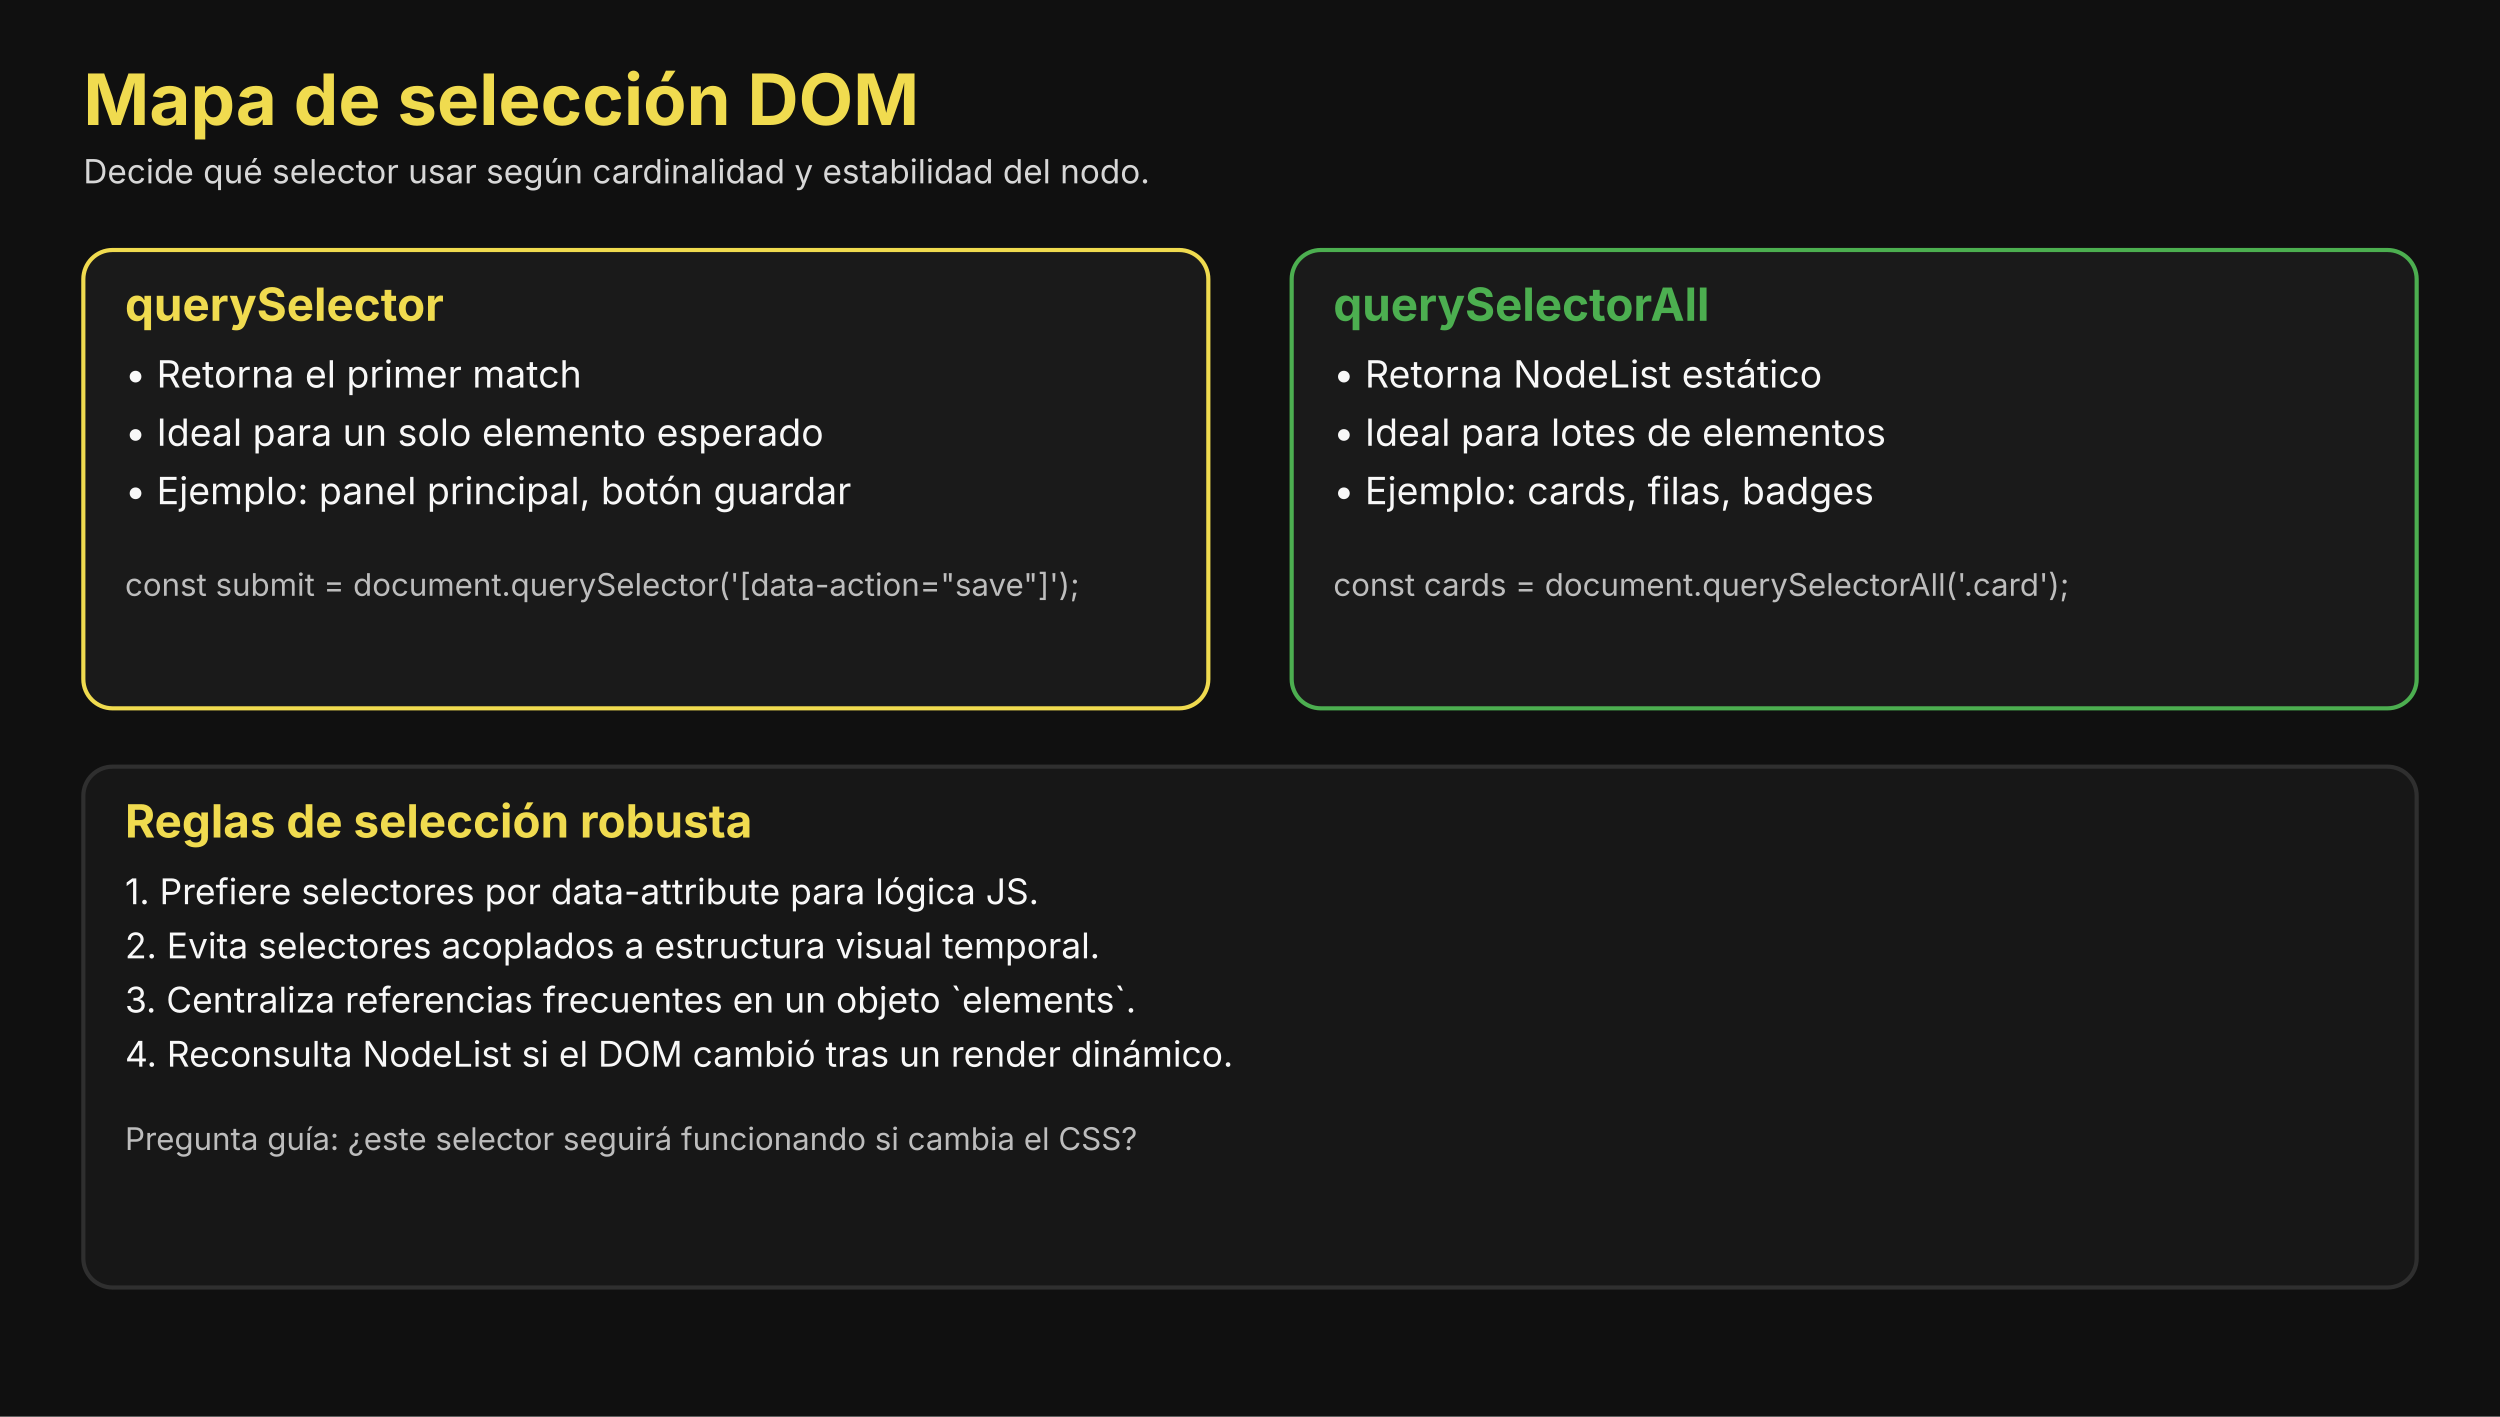
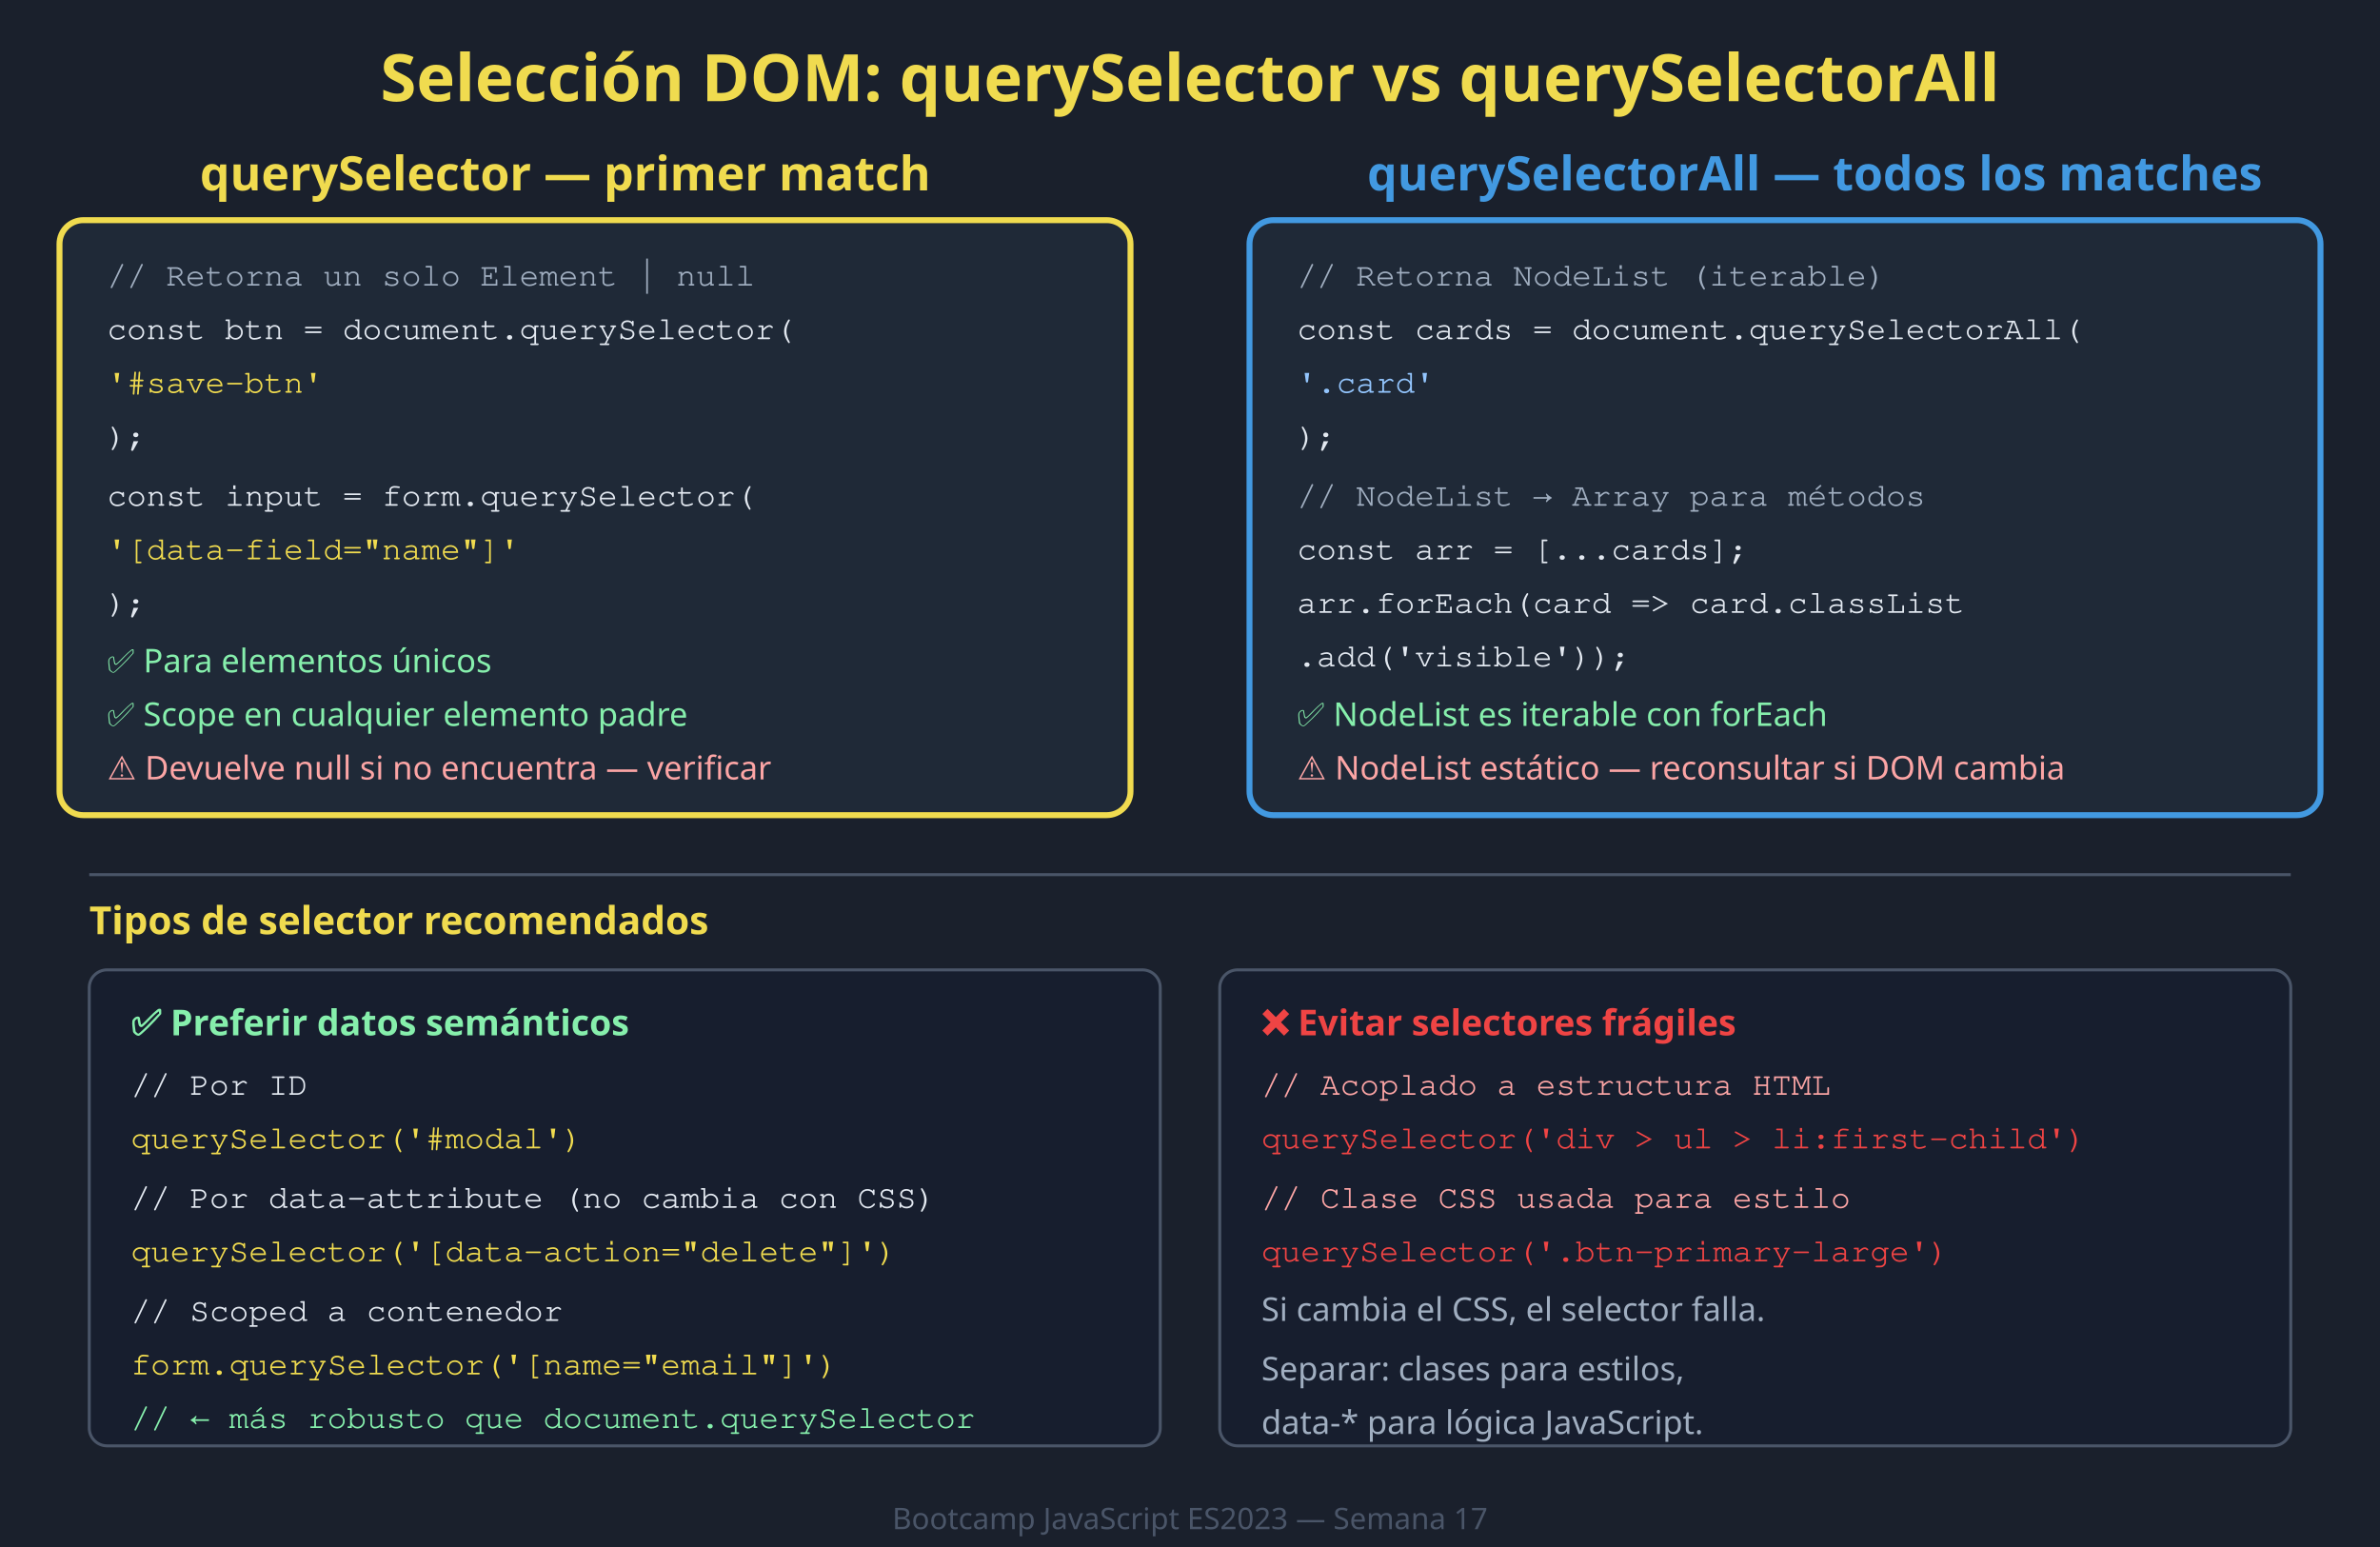
- <svg xmlns="http://www.w3.org/2000/svg" width="1200" height="680" viewBox="0 0 1200 680" role="img" aria-labelledby="title desc">
-   <rect width="1200" height="680" fill="#101010" />
-   <text x="40" y="60" fill="#F0DB4F" font-size="34" font-family="Inter, Roboto, sans-serif" font-weight="700">Mapa de selección DOM</text>
-   <text x="40" y="88" fill="#D7D7D7" font-size="16" font-family="Inter, Roboto, sans-serif">Decide qué selector usar según cardinalidad y estabilidad del nodo.</text>
-   <rect x="40" y="120" width="540" height="220" rx="14" fill="#1A1A1A" stroke="#F0DB4F" stroke-width="2" />
-   <text x="60" y="154" fill="#F0DB4F" font-size="22" font-family="Inter, Roboto, sans-serif" font-weight="700">querySelector</text>
-   <text x="60" y="186" fill="#F8F8F8" font-size="18" font-family="Inter, Roboto, sans-serif">• Retorna el primer match</text>
-   <text x="60" y="214" fill="#F8F8F8" font-size="18" font-family="Inter, Roboto, sans-serif">• Ideal para un solo elemento esperado</text>
-   <text x="60" y="242" fill="#F8F8F8" font-size="18" font-family="Inter, Roboto, sans-serif">• Ejemplo: panel principal, botón guardar</text>
-   <text x="60" y="286" fill="#BDBDBD" font-size="15" font-family="Inter, Roboto, sans-serif">const submit = document.querySelector('[data-action="save"]');</text>
-   <rect x="620" y="120" width="540" height="220" rx="14" fill="#1A1A1A" stroke="#4CAF50" stroke-width="2" />
-   <text x="640" y="154" fill="#4CAF50" font-size="22" font-family="Inter, Roboto, sans-serif" font-weight="700">querySelectorAll</text>
-   <text x="640" y="186" fill="#F8F8F8" font-size="18" font-family="Inter, Roboto, sans-serif">• Retorna NodeList estático</text>
-   <text x="640" y="214" fill="#F8F8F8" font-size="18" font-family="Inter, Roboto, sans-serif">• Ideal para lotes de elementos</text>
-   <text x="640" y="242" fill="#F8F8F8" font-size="18" font-family="Inter, Roboto, sans-serif">• Ejemplo: cards, filas, badges</text>
-   <text x="640" y="286" fill="#BDBDBD" font-size="15" font-family="Inter, Roboto, sans-serif">const cards = document.querySelectorAll('.card');</text>
-   <rect x="40" y="368" width="1120" height="250" rx="14" fill="#171717" stroke="#2F2F2F" stroke-width="2" />
-   <text x="60" y="402" fill="#F0DB4F" font-size="22" font-family="Inter, Roboto, sans-serif" font-weight="700">Reglas de selección robusta</text>
-   <text x="60" y="434" fill="#F8F8F8" font-size="17" font-family="Inter, Roboto, sans-serif">1. Prefiere selectores por data-attribute para lógica JS.</text>
-   <text x="60" y="460" fill="#F8F8F8" font-size="17" font-family="Inter, Roboto, sans-serif">2. Evita selectores acoplados a estructura visual temporal.</text>
-   <text x="60" y="486" fill="#F8F8F8" font-size="17" font-family="Inter, Roboto, sans-serif">3. Centraliza referencias frecuentes en un objeto `elements`.</text>
-   <text x="60" y="512" fill="#F8F8F8" font-size="17" font-family="Inter, Roboto, sans-serif">4. Reconsulta NodeList si el DOM cambió tras un render dinámico.</text>
-   <text x="60" y="552" fill="#BDBDBD" font-size="15" font-family="Inter, Roboto, sans-serif">Pregunta guía: ¿este selector seguirá funcionando si cambia el CSS?</text>
+ <svg xmlns="http://www.w3.org/2000/svg" viewBox="0 0 800 520">
+   <rect width="800" height="520" fill="#1a202c" />
+   <text x="400" y="34" font-family="system-ui,sans-serif" font-size="22" font-weight="bold" fill="#f0db4f" text-anchor="middle">Selección DOM: querySelector vs querySelectorAll</text>
+   <text x="190" y="64" font-family="system-ui,sans-serif" font-size="16" font-weight="bold" fill="#f0db4f" text-anchor="middle">querySelector — primer match</text>
+   <rect x="20" y="74" width="360" height="200" fill="#1f2937" stroke="#f0db4f" stroke-width="2" rx="8" />
+   <text x="36" y="96" font-family="Courier,monospace" font-size="11" fill="#a0aec0">// Retorna un solo Element | null</text>
+   <text x="36" y="114" font-family="Courier,monospace" font-size="11" fill="#e2e8f0">const btn = document.querySelector(</text>
+   <text x="36" y="132" font-family="Courier,monospace" font-size="11" fill="#f0db4f">  '#save-btn'</text>
+   <text x="36" y="150" font-family="Courier,monospace" font-size="11" fill="#e2e8f0">);</text>
+   <text x="36" y="170" font-family="Courier,monospace" font-size="11" fill="#e2e8f0">const input = form.querySelector(</text>
+   <text x="36" y="188" font-family="Courier,monospace" font-size="11" fill="#f0db4f">  '[data-field="name"]'</text>
+   <text x="36" y="206" font-family="Courier,monospace" font-size="11" fill="#e2e8f0">);</text>
+   <text x="36" y="226" font-family="system-ui,sans-serif" font-size="11" fill="#86efac">✅ Para elementos únicos</text>
+   <text x="36" y="244" font-family="system-ui,sans-serif" font-size="11" fill="#86efac">✅ Scope en cualquier elemento padre</text>
+   <text x="36" y="262" font-family="system-ui,sans-serif" font-size="11" fill="#fca5a5">⚠️  Devuelve null si no encuentra — verificar</text>
+   <text x="610" y="64" font-family="system-ui,sans-serif" font-size="16" font-weight="bold" fill="#4299e1" text-anchor="middle">querySelectorAll — todos los matches</text>
+   <rect x="420" y="74" width="360" height="200" fill="#1f2937" stroke="#4299e1" stroke-width="2" rx="8" />
+   <text x="436" y="96" font-family="Courier,monospace" font-size="11" fill="#a0aec0">// Retorna NodeList (iterable)</text>
+   <text x="436" y="114" font-family="Courier,monospace" font-size="11" fill="#e2e8f0">const cards = document.querySelectorAll(</text>
+   <text x="436" y="132" font-family="Courier,monospace" font-size="11" fill="#93c5fd">  '.card'</text>
+   <text x="436" y="150" font-family="Courier,monospace" font-size="11" fill="#e2e8f0">);</text>
+   <text x="436" y="170" font-family="Courier,monospace" font-size="11" fill="#a0aec0">// NodeList → Array para métodos</text>
+   <text x="436" y="188" font-family="Courier,monospace" font-size="11" fill="#e2e8f0">const arr = [...cards];</text>
+   <text x="436" y="206" font-family="Courier,monospace" font-size="11" fill="#e2e8f0">arr.forEach(card =&gt; card.classList</text>
+   <text x="436" y="224" font-family="Courier,monospace" font-size="11" fill="#e2e8f0">  .add('visible'));</text>
+   <text x="436" y="244" font-family="system-ui,sans-serif" font-size="11" fill="#86efac">✅ NodeList es iterable con forEach</text>
+   <text x="436" y="262" font-family="system-ui,sans-serif" font-size="11" fill="#fca5a5">⚠️  NodeList estático — reconsultar si DOM cambia</text>
+   <line x1="30" y1="294" x2="770" y2="294" stroke="#4a5568" stroke-width="1" />
+   <text x="30" y="314" font-family="system-ui,sans-serif" font-size="13" font-weight="bold" fill="#f0db4f">Tipos de selector recomendados</text>
+   <rect x="30" y="326" width="360" height="160" fill="#171e2e" rx="6" stroke="#4a5568" stroke-width="1" />
+   <text x="44" y="348" font-family="system-ui,sans-serif" font-size="12" font-weight="bold" fill="#86efac">✅ Preferir datos semánticos</text>
+   <text x="44" y="368" font-family="Courier,monospace" font-size="11" fill="#e2e8f0">// Por ID</text>
+   <text x="44" y="386" font-family="Courier,monospace" font-size="11" fill="#f0db4f">querySelector('#modal')</text>
+   <text x="44" y="406" font-family="Courier,monospace" font-size="11" fill="#e2e8f0">// Por data-attribute (no cambia con CSS)</text>
+   <text x="44" y="424" font-family="Courier,monospace" font-size="11" fill="#f0db4f">querySelector('[data-action="delete"]')</text>
+   <text x="44" y="444" font-family="Courier,monospace" font-size="11" fill="#e2e8f0">// Scoped a contenedor</text>
+   <text x="44" y="462" font-family="Courier,monospace" font-size="11" fill="#f0db4f">form.querySelector('[name="email"]')</text>
+   <text x="44" y="480" font-family="Courier,monospace" font-size="11" fill="#86efac">// ← más robusto que document.querySelector</text>
+   <rect x="410" y="326" width="360" height="160" fill="#171e2e" rx="6" stroke="#4a5568" stroke-width="1" />
+   <text x="424" y="348" font-family="system-ui,sans-serif" font-size="12" font-weight="bold" fill="#ef4444">❌ Evitar selectores frágiles</text>
+   <text x="424" y="368" font-family="Courier,monospace" font-size="11" fill="#fca5a5">// Acoplado a estructura HTML</text>
+   <text x="424" y="386" font-family="Courier,monospace" font-size="11" fill="#ef4444">querySelector('div &gt; ul &gt; li:first-child')</text>
+   <text x="424" y="406" font-family="Courier,monospace" font-size="11" fill="#fca5a5">// Clase CSS usada para estilo</text>
+   <text x="424" y="424" font-family="Courier,monospace" font-size="11" fill="#ef4444">querySelector('.btn-primary-large')</text>
+   <text x="424" y="444" font-family="system-ui,sans-serif" font-size="11" fill="#a0aec0">Si cambia el CSS, el selector falla.</text>
+   <text x="424" y="464" font-family="system-ui,sans-serif" font-size="11" fill="#a0aec0">Separar: clases para estilos,</text>
+   <text x="424" y="482" font-family="system-ui,sans-serif" font-size="11" fill="#a0aec0">data-* para lógica JavaScript.</text>
+   <text x="400" y="514" font-family="system-ui,sans-serif" font-size="10" fill="#4a5568" text-anchor="middle">Bootcamp JavaScript ES2023 — Semana 17</text>
</svg>
